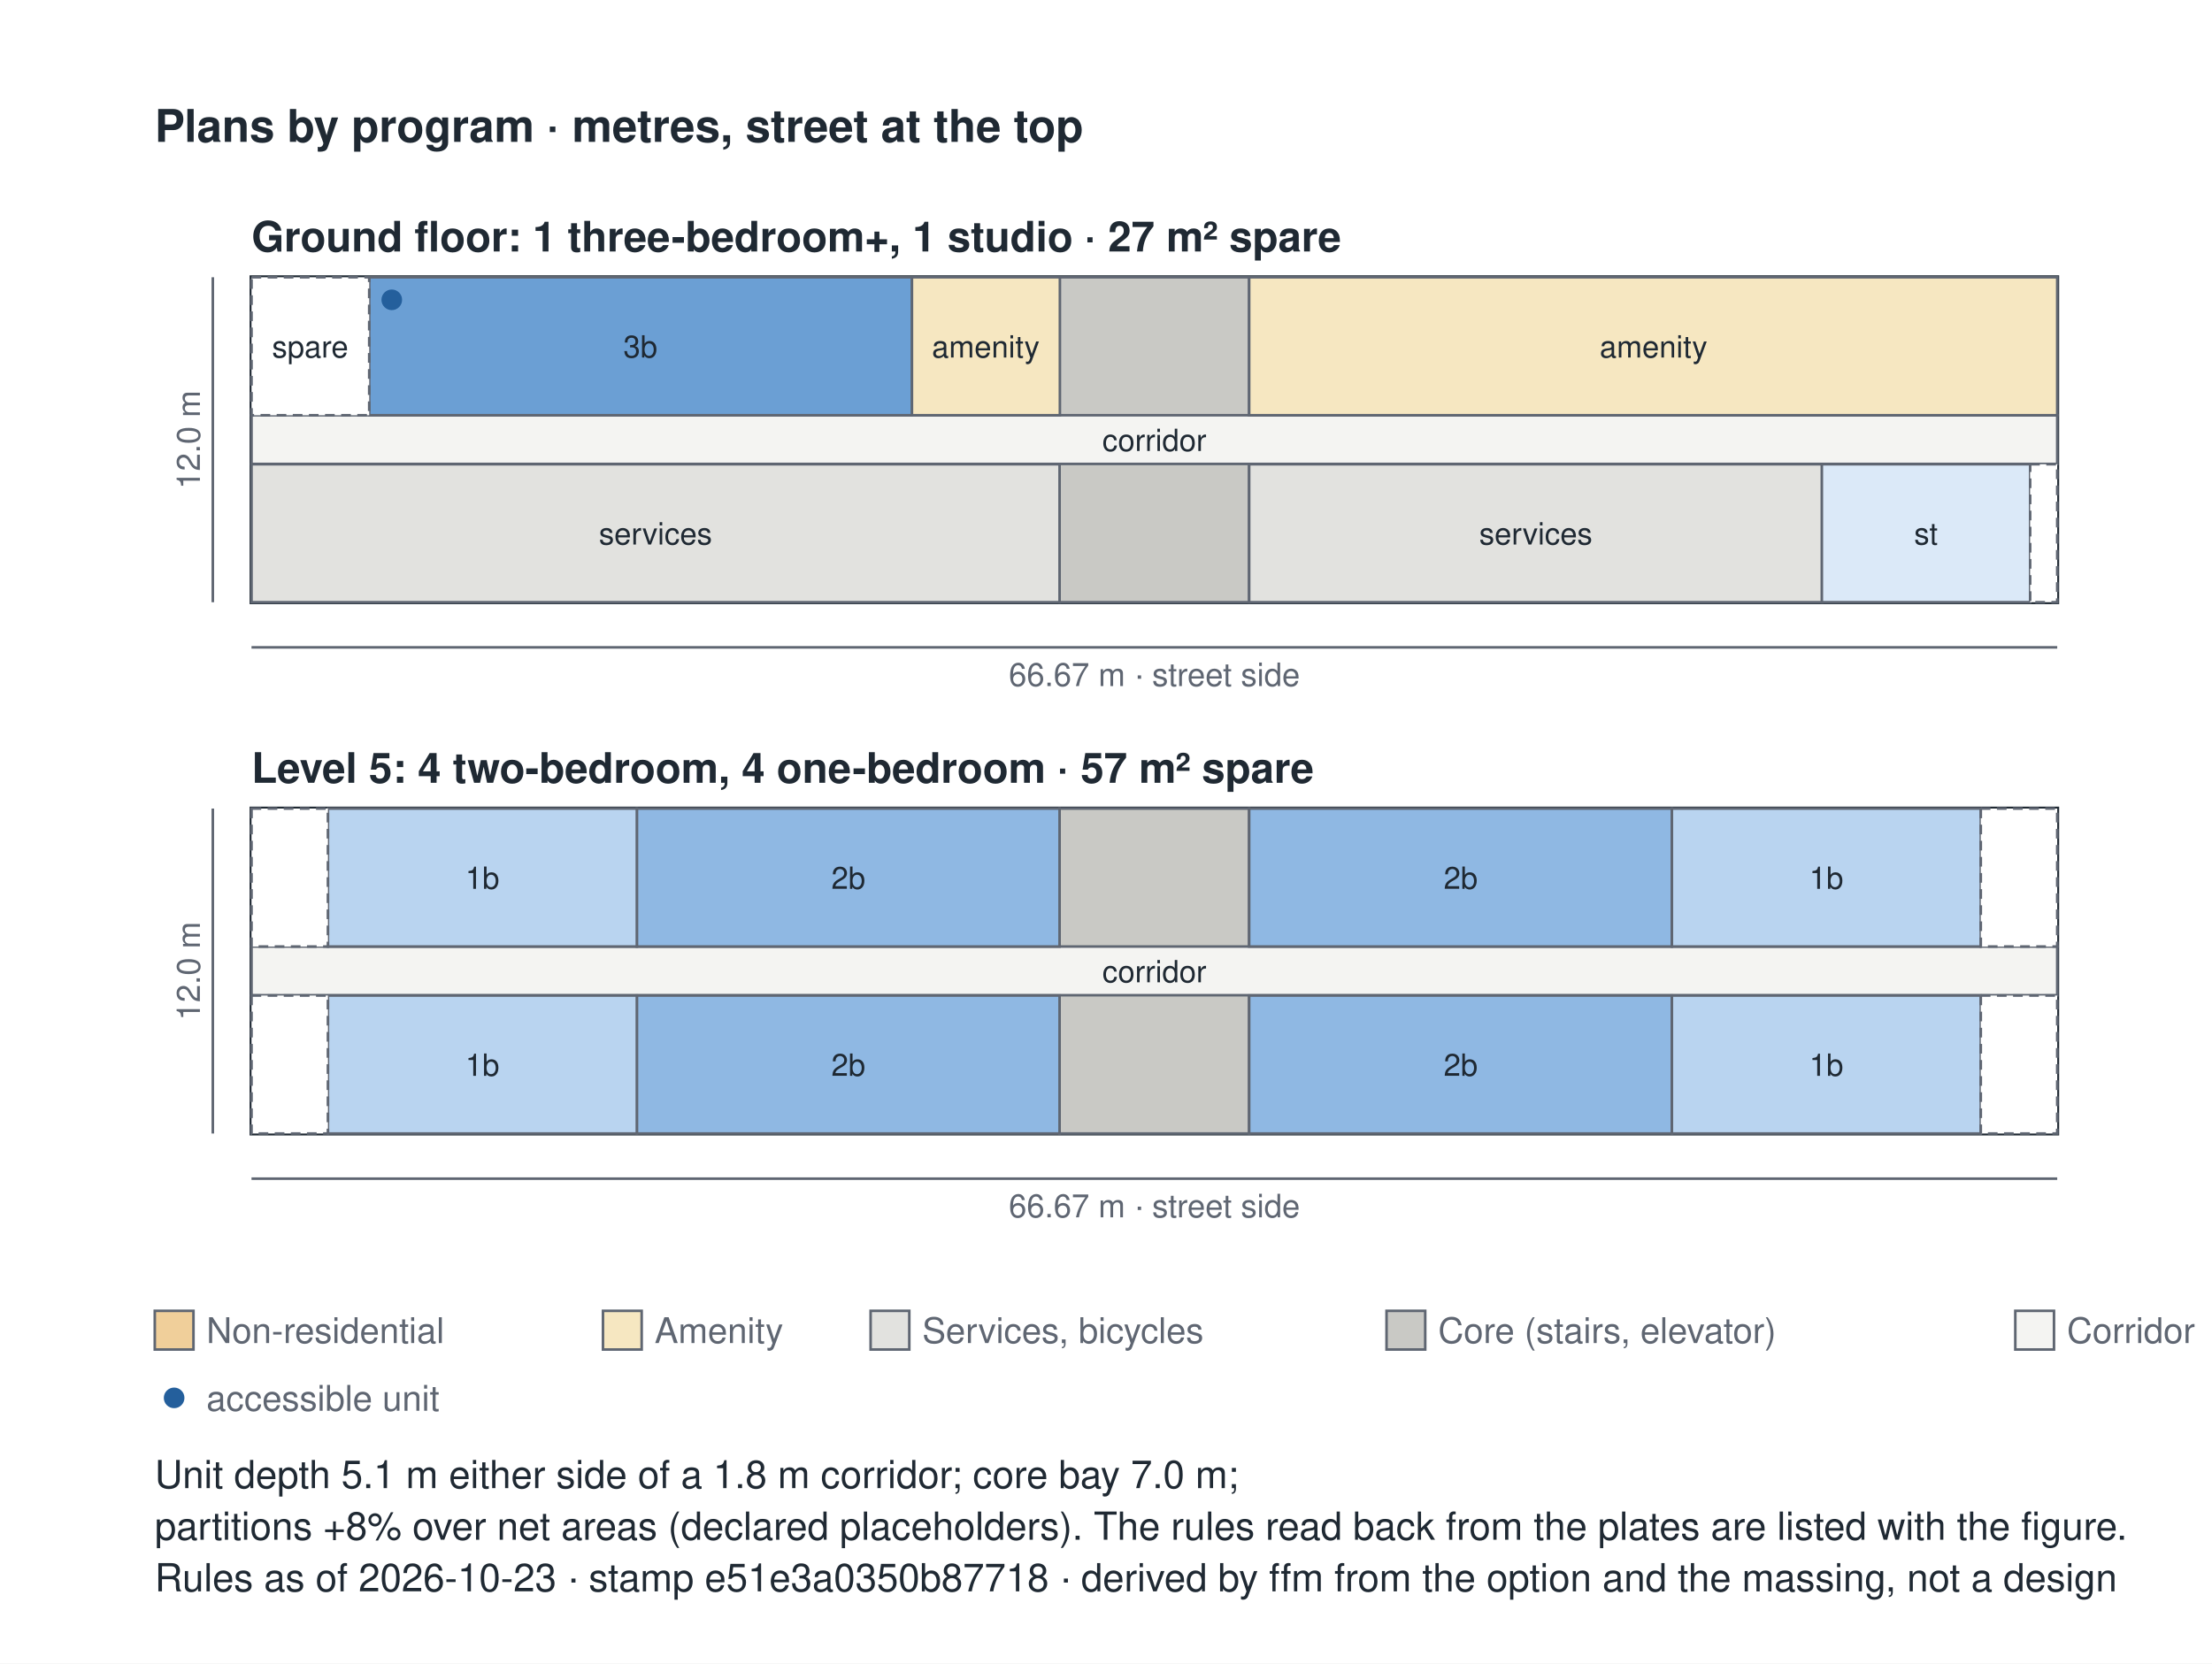
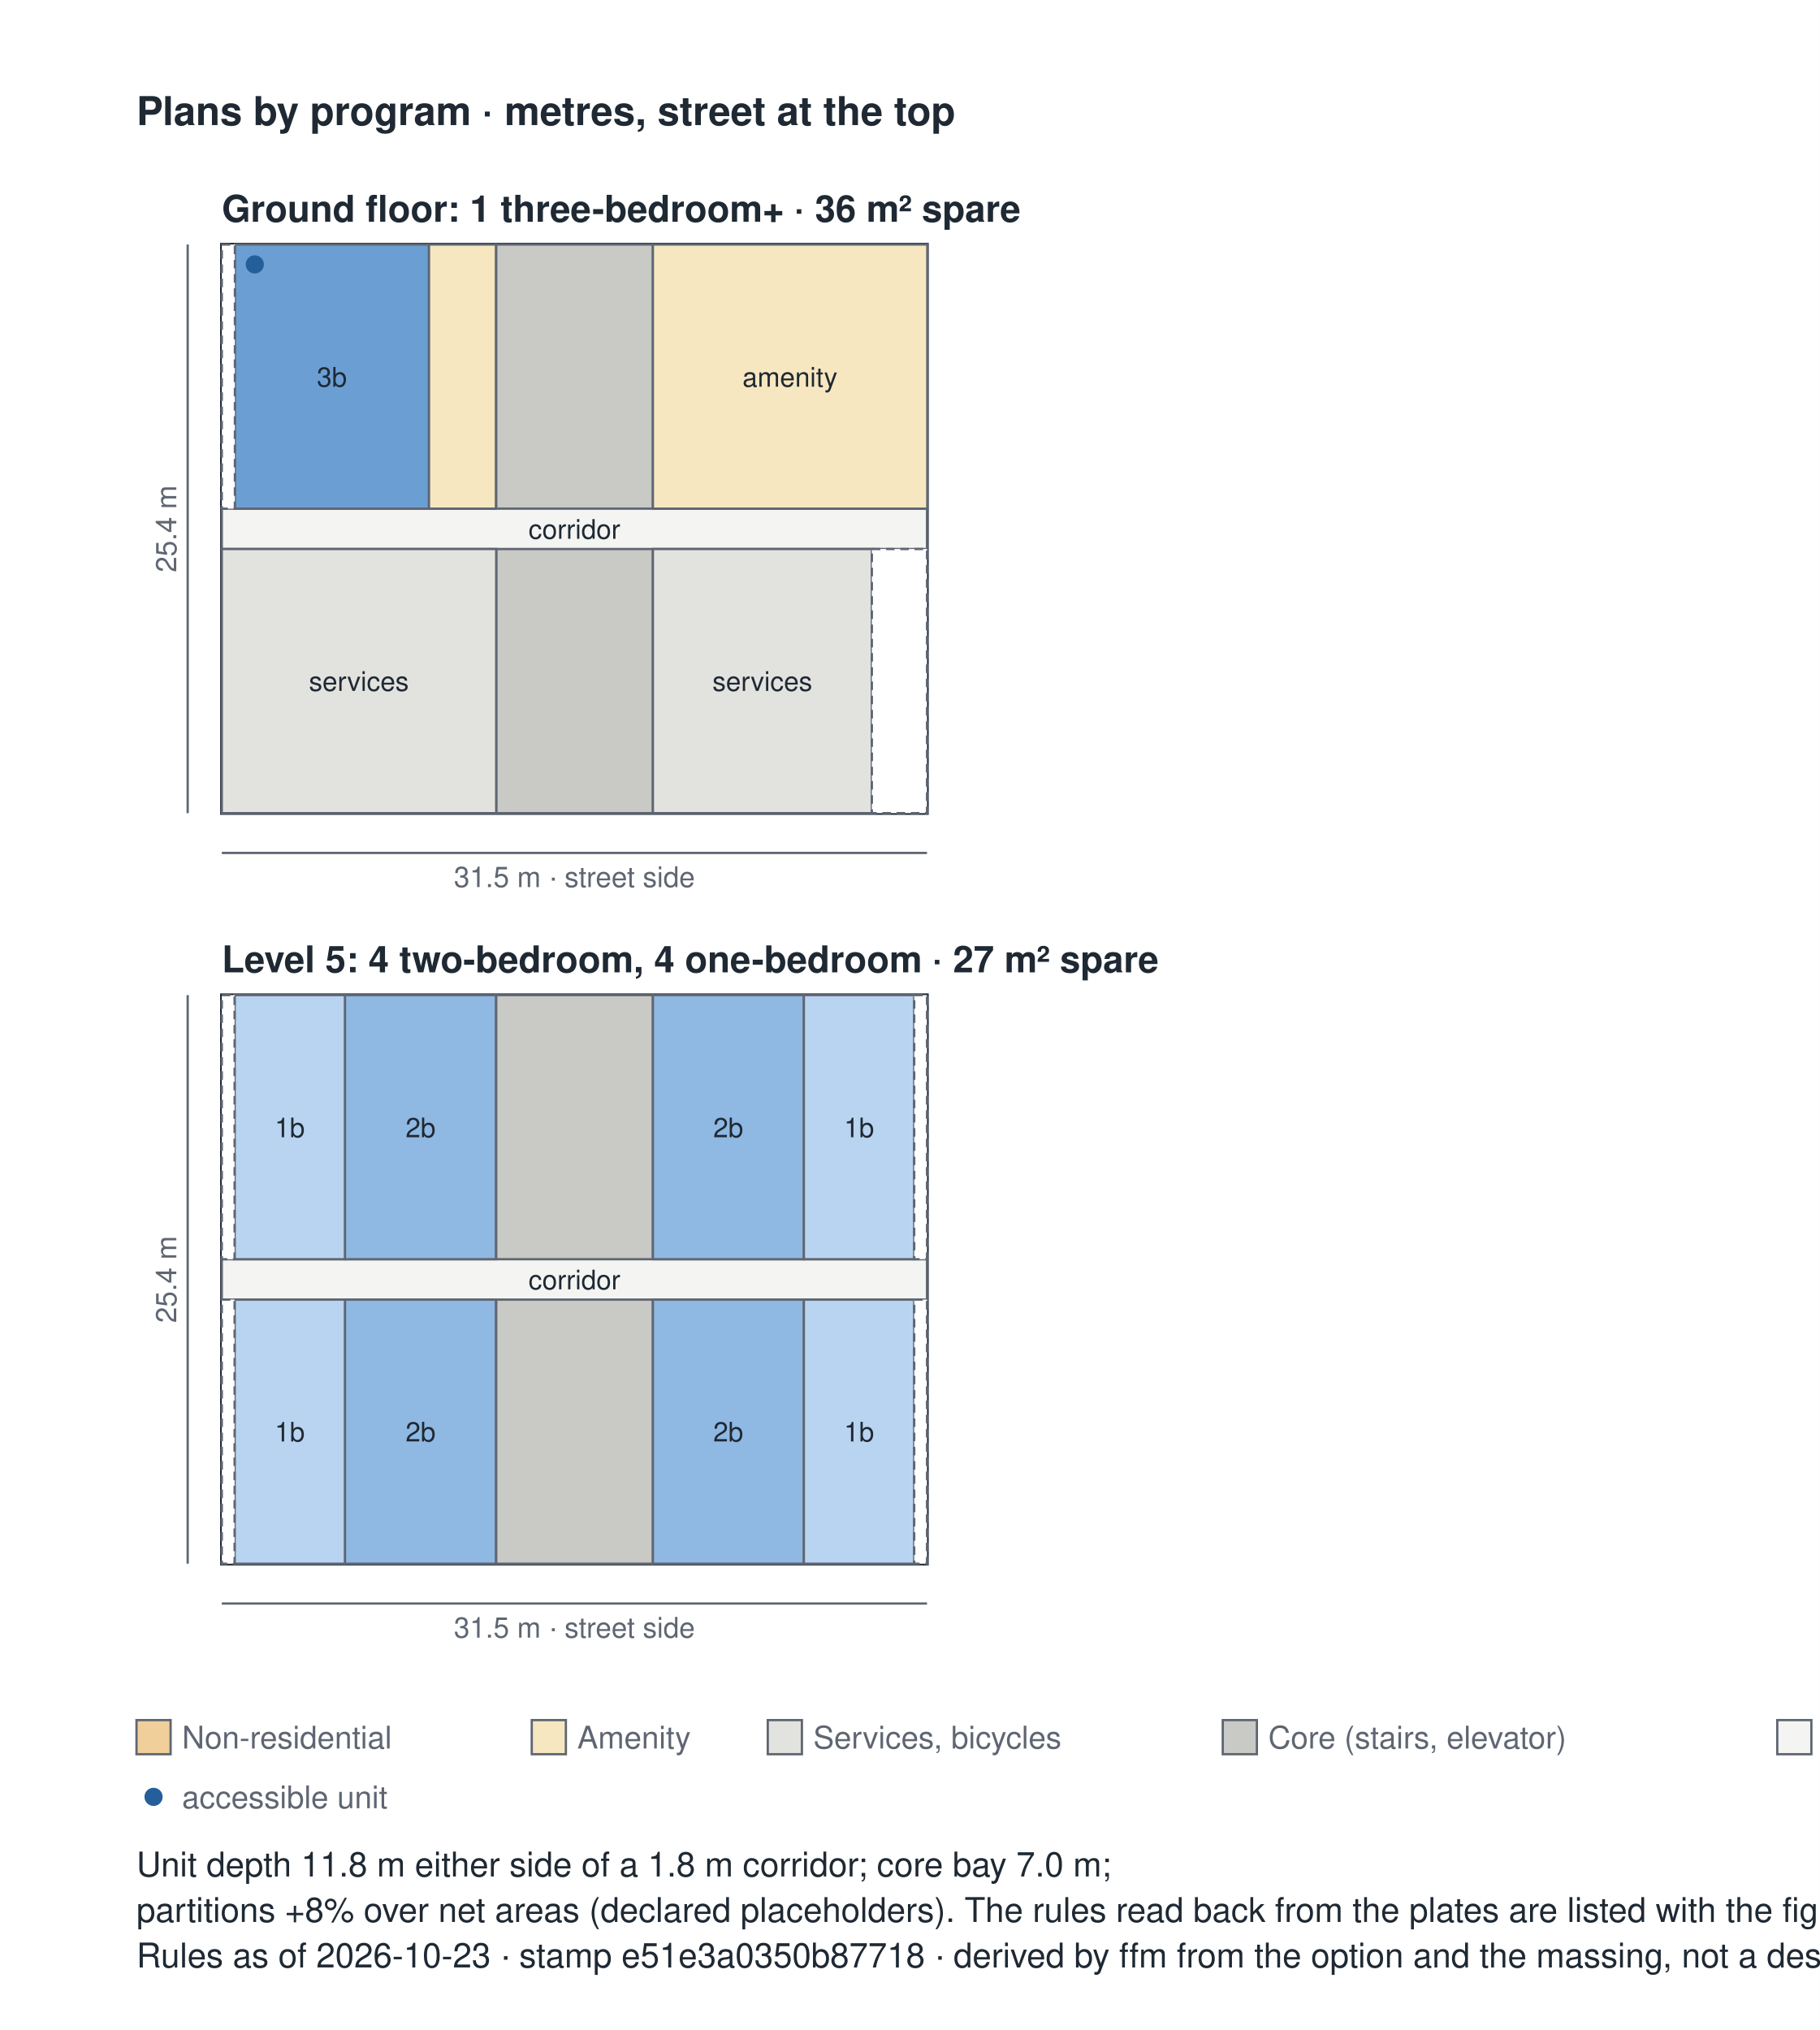
- <svg xmlns="http://www.w3.org/2000/svg" width="686" height="516" viewBox="0 0 686 516" font-family="IBM Plex Sans, Helvetica, Arial, sans-serif" font-size="12" fill="#1f2933" role="img" aria-label="Floor plans by program">
+ <svg xmlns="http://www.w3.org/2000/svg" width="640" height="714" viewBox="0 0 640 714" font-family="IBM Plex Sans, Helvetica, Arial, sans-serif" font-size="12" fill="#1f2933" role="img" aria-label="Floor plans by program">
  <rect width="100%" height="100%" fill="#ffffff" />
  <text x="48" y="44" font-size="14" font-weight="600">Plans by program · metres, street at the top</text>
-   <text x="78.0" y="78.0" font-size="13" font-weight="600">Ground floor: 1 three-bedroom+, 1 studio · 27 m² spare</text>
-   <rect x="78.0" y="86.0" width="560.0" height="100.8" fill="#f4f4f2" stroke="#1f2933" stroke-width="1.2" />
-   <rect x="328.6" y="86.0" width="58.8" height="100.8" fill="#c9c9c5" stroke="#5f6672" stroke-width="0.8" />
-   <text x="358.0" y="139.9" font-size="9.5" text-anchor="middle" fill="#1f2933">core</text>
-   <rect x="78.0" y="128.8" width="560.0" height="15.1" fill="#f4f4f2" stroke="#5f6672" stroke-width="0.8" />
-   <text x="358.0" y="139.9" font-size="9.5" text-anchor="middle" fill="#1f2933">corridor</text>
-   <rect x="387.4" y="86.0" width="250.6" height="42.8" fill="#f6e7c1" stroke="#5f6672" stroke-width="0.8" />
-   <text x="512.8" y="110.9" font-size="9.5" text-anchor="middle" fill="#1f2933">amenity</text>
-   <rect x="282.8" y="86.0" width="45.9" height="42.8" fill="#f6e7c1" stroke="#5f6672" stroke-width="0.8" />
-   <text x="305.7" y="110.9" font-size="9.5" text-anchor="middle" fill="#1f2933">amenity</text>
-   <rect x="78.0" y="144.0" width="250.6" height="42.8" fill="#e2e2df" stroke="#5f6672" stroke-width="0.8" />
-   <text x="203.3" y="168.9" font-size="9.5" text-anchor="middle" fill="#1f2933">services</text>
-   <rect x="387.4" y="144.0" width="177.7" height="42.8" fill="#e2e2df" stroke="#5f6672" stroke-width="0.8" />
-   <text x="476.3" y="168.9" font-size="9.5" text-anchor="middle" fill="#1f2933">services</text>
-   <rect x="114.5" y="86.0" width="168.3" height="42.8" fill="#6b9fd4" stroke="#5f6672" stroke-width="0.8" />
-   <circle cx="121.5" cy="93.0" r="3.2" fill="#245f9c" />
-   <text x="198.6" y="110.9" font-size="9.5" text-anchor="middle" fill="#1f2933">3b</text>
-   <rect x="565.0" y="144.0" width="64.6" height="42.8" fill="#dbe9f8" stroke="#5f6672" stroke-width="0.8" />
-   <text x="597.3" y="168.9" font-size="9.5" text-anchor="middle" fill="#1f2933">st</text>
-   <rect x="78.0" y="86.0" width="36.5" height="42.8" fill="#ffffff" stroke="#5f6672" stroke-width="0.8" stroke-dasharray="3 2" />
-   <text x="96.2" y="110.9" font-size="9.5" text-anchor="middle" fill="#1f2933">spare</text>
-   <rect x="629.6" y="144.0" width="8.4" height="42.8" fill="#ffffff" stroke="#5f6672" stroke-width="0.8" stroke-dasharray="3 2" />
-   <line x1="78.0" y1="200.8" x2="638.0" y2="200.8" stroke="#5f6672" stroke-width="0.8" />
-   <text x="358.0" y="212.8" font-size="10" text-anchor="middle" fill="#5f6672">66.67 m · street side</text>
-   <line x1="66.0" y1="86.0" x2="66.0" y2="186.8" stroke="#5f6672" stroke-width="0.8" />
-   <text x="62.0" y="136.4" font-size="10" text-anchor="middle" fill="#5f6672" transform="rotate(-90 62.0 136.4)">12.0 m</text>
-   <text x="78.0" y="242.8" font-size="13" font-weight="600">Level 5: 4 two-bedroom, 4 one-bedroom · 57 m² spare</text>
-   <rect x="78.0" y="250.8" width="560.0" height="100.8" fill="#f4f4f2" stroke="#1f2933" stroke-width="1.2" />
-   <rect x="328.6" y="250.8" width="58.8" height="100.8" fill="#c9c9c5" stroke="#5f6672" stroke-width="0.8" />
-   <text x="358.0" y="304.7" font-size="9.5" text-anchor="middle" fill="#1f2933">core</text>
-   <rect x="78.0" y="293.6" width="560.0" height="15.1" fill="#f4f4f2" stroke="#5f6672" stroke-width="0.8" />
-   <text x="358.0" y="304.7" font-size="9.5" text-anchor="middle" fill="#1f2933">corridor</text>
-   <rect x="197.5" y="250.8" width="131.1" height="42.8" fill="#8fb8e3" stroke="#5f6672" stroke-width="0.8" />
-   <text x="263.1" y="275.7" font-size="9.5" text-anchor="middle" fill="#1f2933">2b</text>
-   <rect x="387.4" y="250.8" width="131.1" height="42.8" fill="#8fb8e3" stroke="#5f6672" stroke-width="0.8" />
-   <text x="453.0" y="275.7" font-size="9.5" text-anchor="middle" fill="#1f2933">2b</text>
-   <rect x="197.5" y="308.8" width="131.1" height="42.8" fill="#8fb8e3" stroke="#5f6672" stroke-width="0.8" />
-   <text x="263.1" y="333.7" font-size="9.5" text-anchor="middle" fill="#1f2933">2b</text>
-   <rect x="387.4" y="308.8" width="131.1" height="42.8" fill="#8fb8e3" stroke="#5f6672" stroke-width="0.8" />
-   <text x="453.0" y="333.7" font-size="9.5" text-anchor="middle" fill="#1f2933">2b</text>
-   <rect x="101.7" y="250.8" width="95.8" height="42.8" fill="#b9d4f0" stroke="#5f6672" stroke-width="0.8" />
-   <text x="149.6" y="275.7" font-size="9.5" text-anchor="middle" fill="#1f2933">1b</text>
-   <rect x="518.5" y="250.8" width="95.8" height="42.8" fill="#b9d4f0" stroke="#5f6672" stroke-width="0.8" />
-   <text x="566.4" y="275.7" font-size="9.5" text-anchor="middle" fill="#1f2933">1b</text>
-   <rect x="101.7" y="308.8" width="95.8" height="42.8" fill="#b9d4f0" stroke="#5f6672" stroke-width="0.8" />
-   <text x="149.6" y="333.7" font-size="9.5" text-anchor="middle" fill="#1f2933">1b</text>
-   <rect x="518.5" y="308.8" width="95.8" height="42.8" fill="#b9d4f0" stroke="#5f6672" stroke-width="0.8" />
-   <text x="566.4" y="333.7" font-size="9.5" text-anchor="middle" fill="#1f2933">1b</text>
-   <rect x="78.0" y="250.8" width="23.7" height="42.8" fill="#ffffff" stroke="#5f6672" stroke-width="0.8" stroke-dasharray="3 2" />
-   <rect x="614.3" y="250.8" width="23.7" height="42.8" fill="#ffffff" stroke="#5f6672" stroke-width="0.8" stroke-dasharray="3 2" />
-   <rect x="78.0" y="308.8" width="23.7" height="42.8" fill="#ffffff" stroke="#5f6672" stroke-width="0.8" stroke-dasharray="3 2" />
-   <rect x="614.3" y="308.8" width="23.7" height="42.8" fill="#ffffff" stroke="#5f6672" stroke-width="0.8" stroke-dasharray="3 2" />
-   <line x1="78.0" y1="365.6" x2="638.0" y2="365.6" stroke="#5f6672" stroke-width="0.8" />
-   <text x="358.0" y="377.6" font-size="10" text-anchor="middle" fill="#5f6672">66.67 m · street side</text>
-   <line x1="66.0" y1="250.8" x2="66.0" y2="351.6" stroke="#5f6672" stroke-width="0.8" />
-   <text x="62.0" y="301.2" font-size="10" text-anchor="middle" fill="#5f6672" transform="rotate(-90 62.0 301.2)">12.0 m</text>
-   <rect x="48.0" y="406.6" width="12" height="12" fill="#f0cf9a" stroke="#5f6672" stroke-width="0.8" />
-   <text x="64.0" y="416.6" fill="#5f6672" font-size="11">Non-residential</text>
-   <rect x="187.0" y="406.6" width="12" height="12" fill="#f6e7c1" stroke="#5f6672" stroke-width="0.8" />
-   <text x="203.0" y="416.6" fill="#5f6672" font-size="11">Amenity</text>
-   <rect x="270.0" y="406.6" width="12" height="12" fill="#e2e2df" stroke="#5f6672" stroke-width="0.8" />
-   <text x="286.0" y="416.6" fill="#5f6672" font-size="11">Services, bicycles</text>
-   <rect x="430.0" y="406.6" width="12" height="12" fill="#c9c9c5" stroke="#5f6672" stroke-width="0.8" />
-   <text x="446.0" y="416.6" fill="#5f6672" font-size="11">Core (stairs, elevator)</text>
-   <rect x="625.0" y="406.6" width="12" height="12" fill="#f4f4f2" stroke="#5f6672" stroke-width="0.8" />
-   <text x="641.0" y="416.6" fill="#5f6672" font-size="11">Corridor</text>
-   <rect x="715.0" y="406.6" width="12" height="12" fill="#6b9fd4" stroke="#5f6672" stroke-width="0.8" />
-   <text x="731.0" y="416.6" fill="#5f6672" font-size="11">Three-bedroom+</text>
-   <rect x="847.0" y="406.6" width="12" height="12" fill="#8fb8e3" stroke="#5f6672" stroke-width="0.8" />
-   <text x="863.0" y="416.6" fill="#5f6672" font-size="11">Two-bedroom</text>
-   <rect x="958.0" y="406.6" width="12" height="12" fill="#b9d4f0" stroke="#5f6672" stroke-width="0.8" />
-   <text x="974.0" y="416.6" fill="#5f6672" font-size="11">One-bedroom</text>
-   <rect x="1069.0" y="406.6" width="12" height="12" fill="#dbe9f8" stroke="#5f6672" stroke-width="0.8" />
-   <text x="1085.0" y="416.6" fill="#5f6672" font-size="11">Studio</text>
-   <rect x="1145.0" y="406.6" width="12" height="12" fill="#ffffff" stroke="#5f6672" stroke-width="0.8" />
-   <text x="1161.0" y="416.6" fill="#5f6672" font-size="11">Spare</text>
-   <circle cx="54" cy="433.6" r="3.2" fill="#245f9c" />
-   <text x="64" y="437.6" font-size="11" fill="#5f6672">accessible unit</text>
-   <text x="48.0" y="461.6" fill="#1f2933">Unit depth 5.1 m either side of a 1.8 m corridor; core bay 7.0 m;</text>
-   <text x="48.0" y="477.6" fill="#1f2933">partitions +8% over net areas (declared placeholders). The rules read back from the plates are listed with the figure.</text>
-   <text x="48.0" y="493.6" fill="#1f2933">Rules as of 2026-10-23 · stamp e51e3a0350b87718 · derived by ffm from the option and the massing, not a design</text>
+   <text x="78.0" y="78.0" font-size="13" font-weight="600">Ground floor: 1 three-bedroom+ · 36 m² spare</text>
+   <rect x="78.0" y="86.0" width="248.0" height="200.0" fill="#f4f4f2" stroke="#1f2933" stroke-width="1.2" />
+   <rect x="174.5" y="86.0" width="55.1" height="200.0" fill="#c9c9c5" stroke="#5f6672" stroke-width="0.8" />
+   <text x="202.0" y="189.5" font-size="9.5" text-anchor="middle" fill="#1f2933">core</text>
+   <rect x="78.0" y="178.9" width="248.0" height="14.2" fill="#f4f4f2" stroke="#5f6672" stroke-width="0.8" />
+   <text x="202.0" y="189.5" font-size="9.5" text-anchor="middle" fill="#1f2933">corridor</text>
+   <rect x="229.6" y="86.0" width="96.5" height="92.9" fill="#f6e7c1" stroke="#5f6672" stroke-width="0.8" />
+   <text x="277.8" y="136.0" font-size="9.5" text-anchor="middle" fill="#1f2933">amenity</text>
+   <rect x="150.8" y="86.0" width="23.6" height="92.9" fill="#f6e7c1" stroke="#5f6672" stroke-width="0.8" />
+   <rect x="78.0" y="193.1" width="96.5" height="92.9" fill="#e2e2df" stroke="#5f6672" stroke-width="0.8" />
+   <text x="126.2" y="243.0" font-size="9.5" text-anchor="middle" fill="#1f2933">services</text>
+   <rect x="229.6" y="193.1" width="77.0" height="92.9" fill="#e2e2df" stroke="#5f6672" stroke-width="0.8" />
+   <text x="268.1" y="243.0" font-size="9.5" text-anchor="middle" fill="#1f2933">services</text>
+   <rect x="82.6" y="86.0" width="68.2" height="92.9" fill="#6b9fd4" stroke="#5f6672" stroke-width="0.8" />
+   <circle cx="89.6" cy="93.0" r="3.2" fill="#245f9c" />
+   <text x="116.7" y="136.0" font-size="9.5" text-anchor="middle" fill="#1f2933">3b</text>
+   <rect x="78.0" y="86.0" width="4.6" height="92.9" fill="#ffffff" stroke="#5f6672" stroke-width="0.8" stroke-dasharray="3 2" />
+   <rect x="306.6" y="193.1" width="19.4" height="92.9" fill="#ffffff" stroke="#5f6672" stroke-width="0.8" stroke-dasharray="3 2" />
+   <line x1="78.0" y1="300.0" x2="326.0" y2="300.0" stroke="#5f6672" stroke-width="0.8" />
+   <text x="202.0" y="312.0" font-size="10" text-anchor="middle" fill="#5f6672">31.5 m · street side</text>
+   <line x1="66.0" y1="86.0" x2="66.0" y2="286.0" stroke="#5f6672" stroke-width="0.8" />
+   <text x="62.0" y="186.0" font-size="10" text-anchor="middle" fill="#5f6672" transform="rotate(-90 62.0 186.0)">25.4 m</text>
+   <text x="78.0" y="342.0" font-size="13" font-weight="600">Level 5: 4 two-bedroom, 4 one-bedroom · 27 m² spare</text>
+   <rect x="78.0" y="350.0" width="248.0" height="200.0" fill="#f4f4f2" stroke="#1f2933" stroke-width="1.2" />
+   <rect x="174.5" y="350.0" width="55.1" height="200.0" fill="#c9c9c5" stroke="#5f6672" stroke-width="0.8" />
+   <text x="202.0" y="453.5" font-size="9.5" text-anchor="middle" fill="#1f2933">core</text>
+   <rect x="78.0" y="442.9" width="248.0" height="14.2" fill="#f4f4f2" stroke="#5f6672" stroke-width="0.8" />
+   <text x="202.0" y="453.5" font-size="9.5" text-anchor="middle" fill="#1f2933">corridor</text>
+   <rect x="121.3" y="350.0" width="53.1" height="92.9" fill="#8fb8e3" stroke="#5f6672" stroke-width="0.8" />
+   <text x="147.9" y="400.0" font-size="9.5" text-anchor="middle" fill="#1f2933">2b</text>
+   <rect x="229.6" y="350.0" width="53.1" height="92.9" fill="#8fb8e3" stroke="#5f6672" stroke-width="0.8" />
+   <text x="256.1" y="400.0" font-size="9.5" text-anchor="middle" fill="#1f2933">2b</text>
+   <rect x="121.3" y="457.1" width="53.1" height="92.9" fill="#8fb8e3" stroke="#5f6672" stroke-width="0.8" />
+   <text x="147.9" y="507.0" font-size="9.5" text-anchor="middle" fill="#1f2933">2b</text>
+   <rect x="229.6" y="457.1" width="53.1" height="92.9" fill="#8fb8e3" stroke="#5f6672" stroke-width="0.8" />
+   <text x="256.1" y="507.0" font-size="9.5" text-anchor="middle" fill="#1f2933">2b</text>
+   <rect x="82.5" y="350.0" width="38.8" height="92.9" fill="#b9d4f0" stroke="#5f6672" stroke-width="0.8" />
+   <text x="101.9" y="400.0" font-size="9.5" text-anchor="middle" fill="#1f2933">1b</text>
+   <rect x="282.7" y="350.0" width="38.8" height="92.9" fill="#b9d4f0" stroke="#5f6672" stroke-width="0.8" />
+   <text x="302.1" y="400.0" font-size="9.5" text-anchor="middle" fill="#1f2933">1b</text>
+   <rect x="82.5" y="457.1" width="38.8" height="92.9" fill="#b9d4f0" stroke="#5f6672" stroke-width="0.8" />
+   <text x="101.9" y="507.0" font-size="9.5" text-anchor="middle" fill="#1f2933">1b</text>
+   <rect x="282.7" y="457.1" width="38.8" height="92.9" fill="#b9d4f0" stroke="#5f6672" stroke-width="0.8" />
+   <text x="302.1" y="507.0" font-size="9.5" text-anchor="middle" fill="#1f2933">1b</text>
+   <rect x="78.0" y="350.0" width="4.5" height="92.9" fill="#ffffff" stroke="#5f6672" stroke-width="0.8" stroke-dasharray="3 2" />
+   <rect x="321.5" y="350.0" width="4.5" height="92.9" fill="#ffffff" stroke="#5f6672" stroke-width="0.8" stroke-dasharray="3 2" />
+   <rect x="78.0" y="457.1" width="4.5" height="92.9" fill="#ffffff" stroke="#5f6672" stroke-width="0.8" stroke-dasharray="3 2" />
+   <rect x="321.5" y="457.1" width="4.5" height="92.9" fill="#ffffff" stroke="#5f6672" stroke-width="0.8" stroke-dasharray="3 2" />
+   <line x1="78.0" y1="564.0" x2="326.0" y2="564.0" stroke="#5f6672" stroke-width="0.8" />
+   <text x="202.0" y="576.0" font-size="10" text-anchor="middle" fill="#5f6672">31.5 m · street side</text>
+   <line x1="66.0" y1="350.0" x2="66.0" y2="550.0" stroke="#5f6672" stroke-width="0.8" />
+   <text x="62.0" y="450.0" font-size="10" text-anchor="middle" fill="#5f6672" transform="rotate(-90 62.0 450.0)">25.4 m</text>
+   <rect x="48.0" y="605.0" width="12" height="12" fill="#f0cf9a" stroke="#5f6672" stroke-width="0.8" />
+   <text x="64.0" y="615.0" fill="#5f6672" font-size="11">Non-residential</text>
+   <rect x="187.0" y="605.0" width="12" height="12" fill="#f6e7c1" stroke="#5f6672" stroke-width="0.8" />
+   <text x="203.0" y="615.0" fill="#5f6672" font-size="11">Amenity</text>
+   <rect x="270.0" y="605.0" width="12" height="12" fill="#e2e2df" stroke="#5f6672" stroke-width="0.8" />
+   <text x="286.0" y="615.0" fill="#5f6672" font-size="11">Services, bicycles</text>
+   <rect x="430.0" y="605.0" width="12" height="12" fill="#c9c9c5" stroke="#5f6672" stroke-width="0.8" />
+   <text x="446.0" y="615.0" fill="#5f6672" font-size="11">Core (stairs, elevator)</text>
+   <rect x="625.0" y="605.0" width="12" height="12" fill="#f4f4f2" stroke="#5f6672" stroke-width="0.8" />
+   <text x="641.0" y="615.0" fill="#5f6672" font-size="11">Corridor</text>
+   <rect x="715.0" y="605.0" width="12" height="12" fill="#6b9fd4" stroke="#5f6672" stroke-width="0.8" />
+   <text x="731.0" y="615.0" fill="#5f6672" font-size="11">Three-bedroom+</text>
+   <rect x="847.0" y="605.0" width="12" height="12" fill="#8fb8e3" stroke="#5f6672" stroke-width="0.8" />
+   <text x="863.0" y="615.0" fill="#5f6672" font-size="11">Two-bedroom</text>
+   <rect x="958.0" y="605.0" width="12" height="12" fill="#b9d4f0" stroke="#5f6672" stroke-width="0.8" />
+   <text x="974.0" y="615.0" fill="#5f6672" font-size="11">One-bedroom</text>
+   <rect x="1069.0" y="605.0" width="12" height="12" fill="#dbe9f8" stroke="#5f6672" stroke-width="0.8" />
+   <text x="1085.0" y="615.0" fill="#5f6672" font-size="11">Studio</text>
+   <rect x="1145.0" y="605.0" width="12" height="12" fill="#ffffff" stroke="#5f6672" stroke-width="0.8" />
+   <text x="1161.0" y="615.0" fill="#5f6672" font-size="11">Spare</text>
+   <circle cx="54" cy="632.0" r="3.2" fill="#245f9c" />
+   <text x="64" y="636.0" font-size="11" fill="#5f6672">accessible unit</text>
+   <text x="48.0" y="660.0" fill="#1f2933">Unit depth 11.8 m either side of a 1.8 m corridor; core bay 7.0 m;</text>
+   <text x="48.0" y="676.0" fill="#1f2933">partitions +8% over net areas (declared placeholders). The rules read back from the plates are listed with the figure.</text>
+   <text x="48.0" y="692.0" fill="#1f2933">Rules as of 2026-10-23 · stamp e51e3a0350b87718 · derived by ffm from the option and the massing, not a design</text>
</svg>
